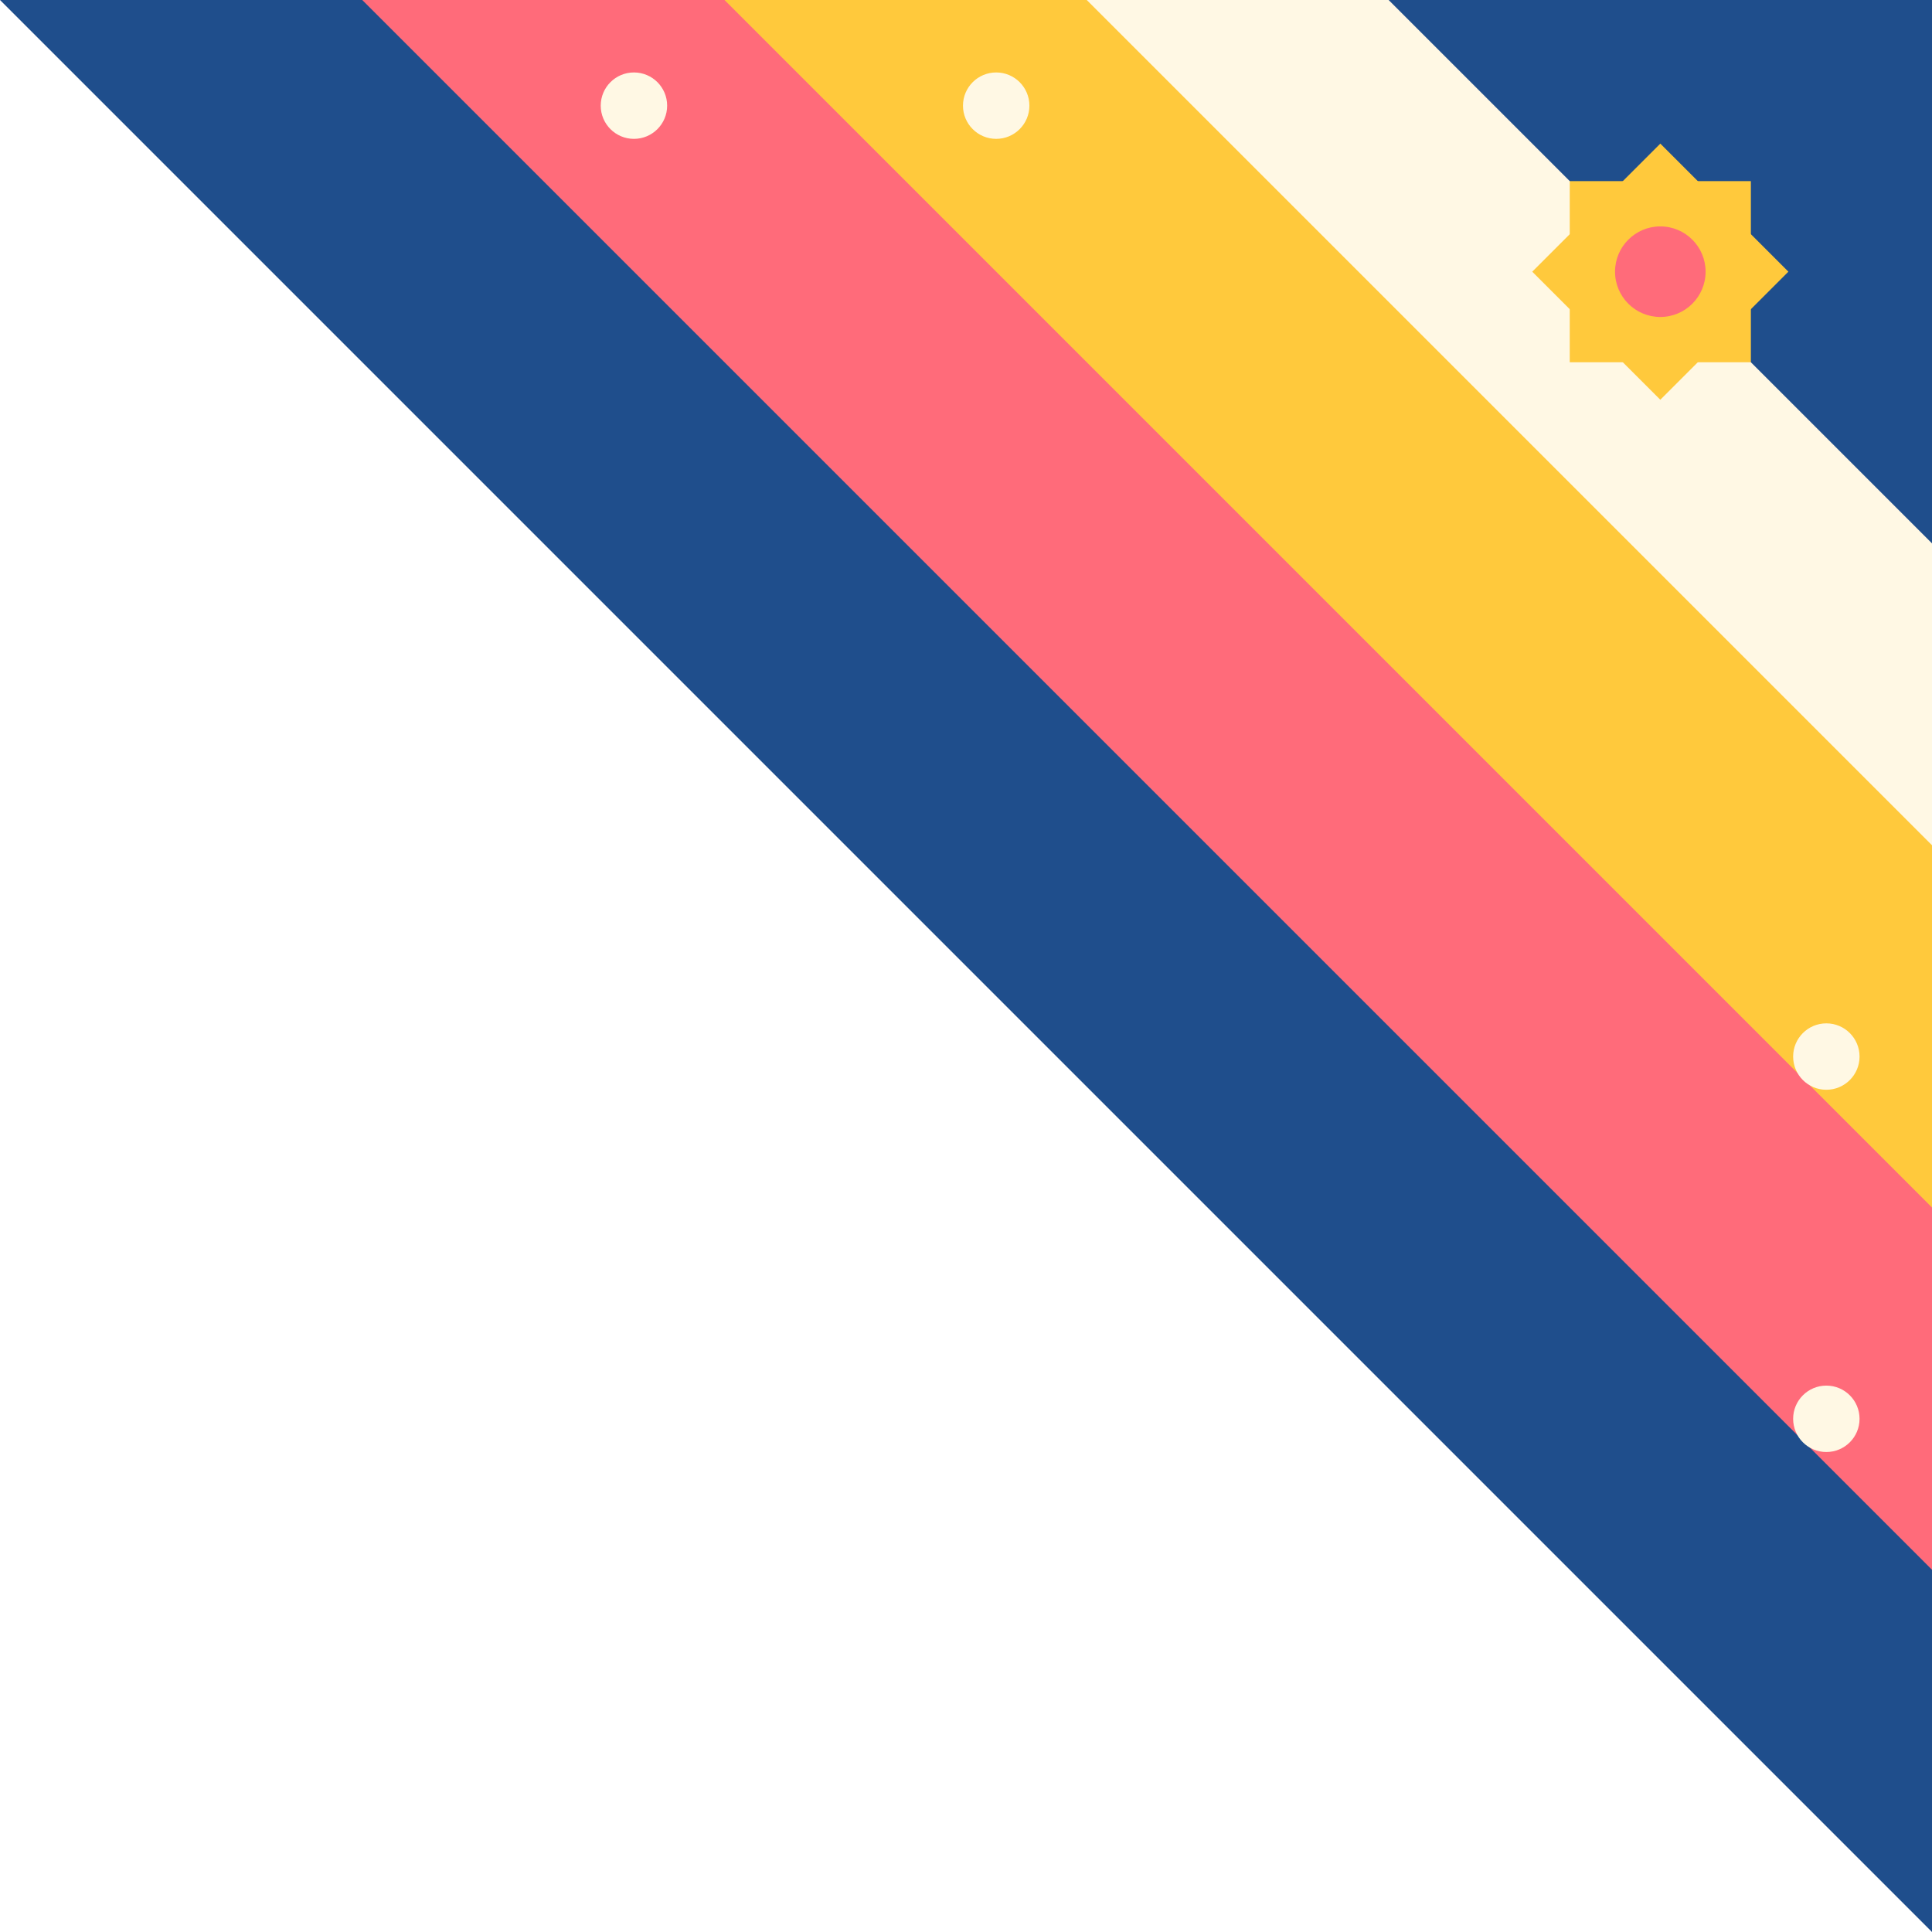
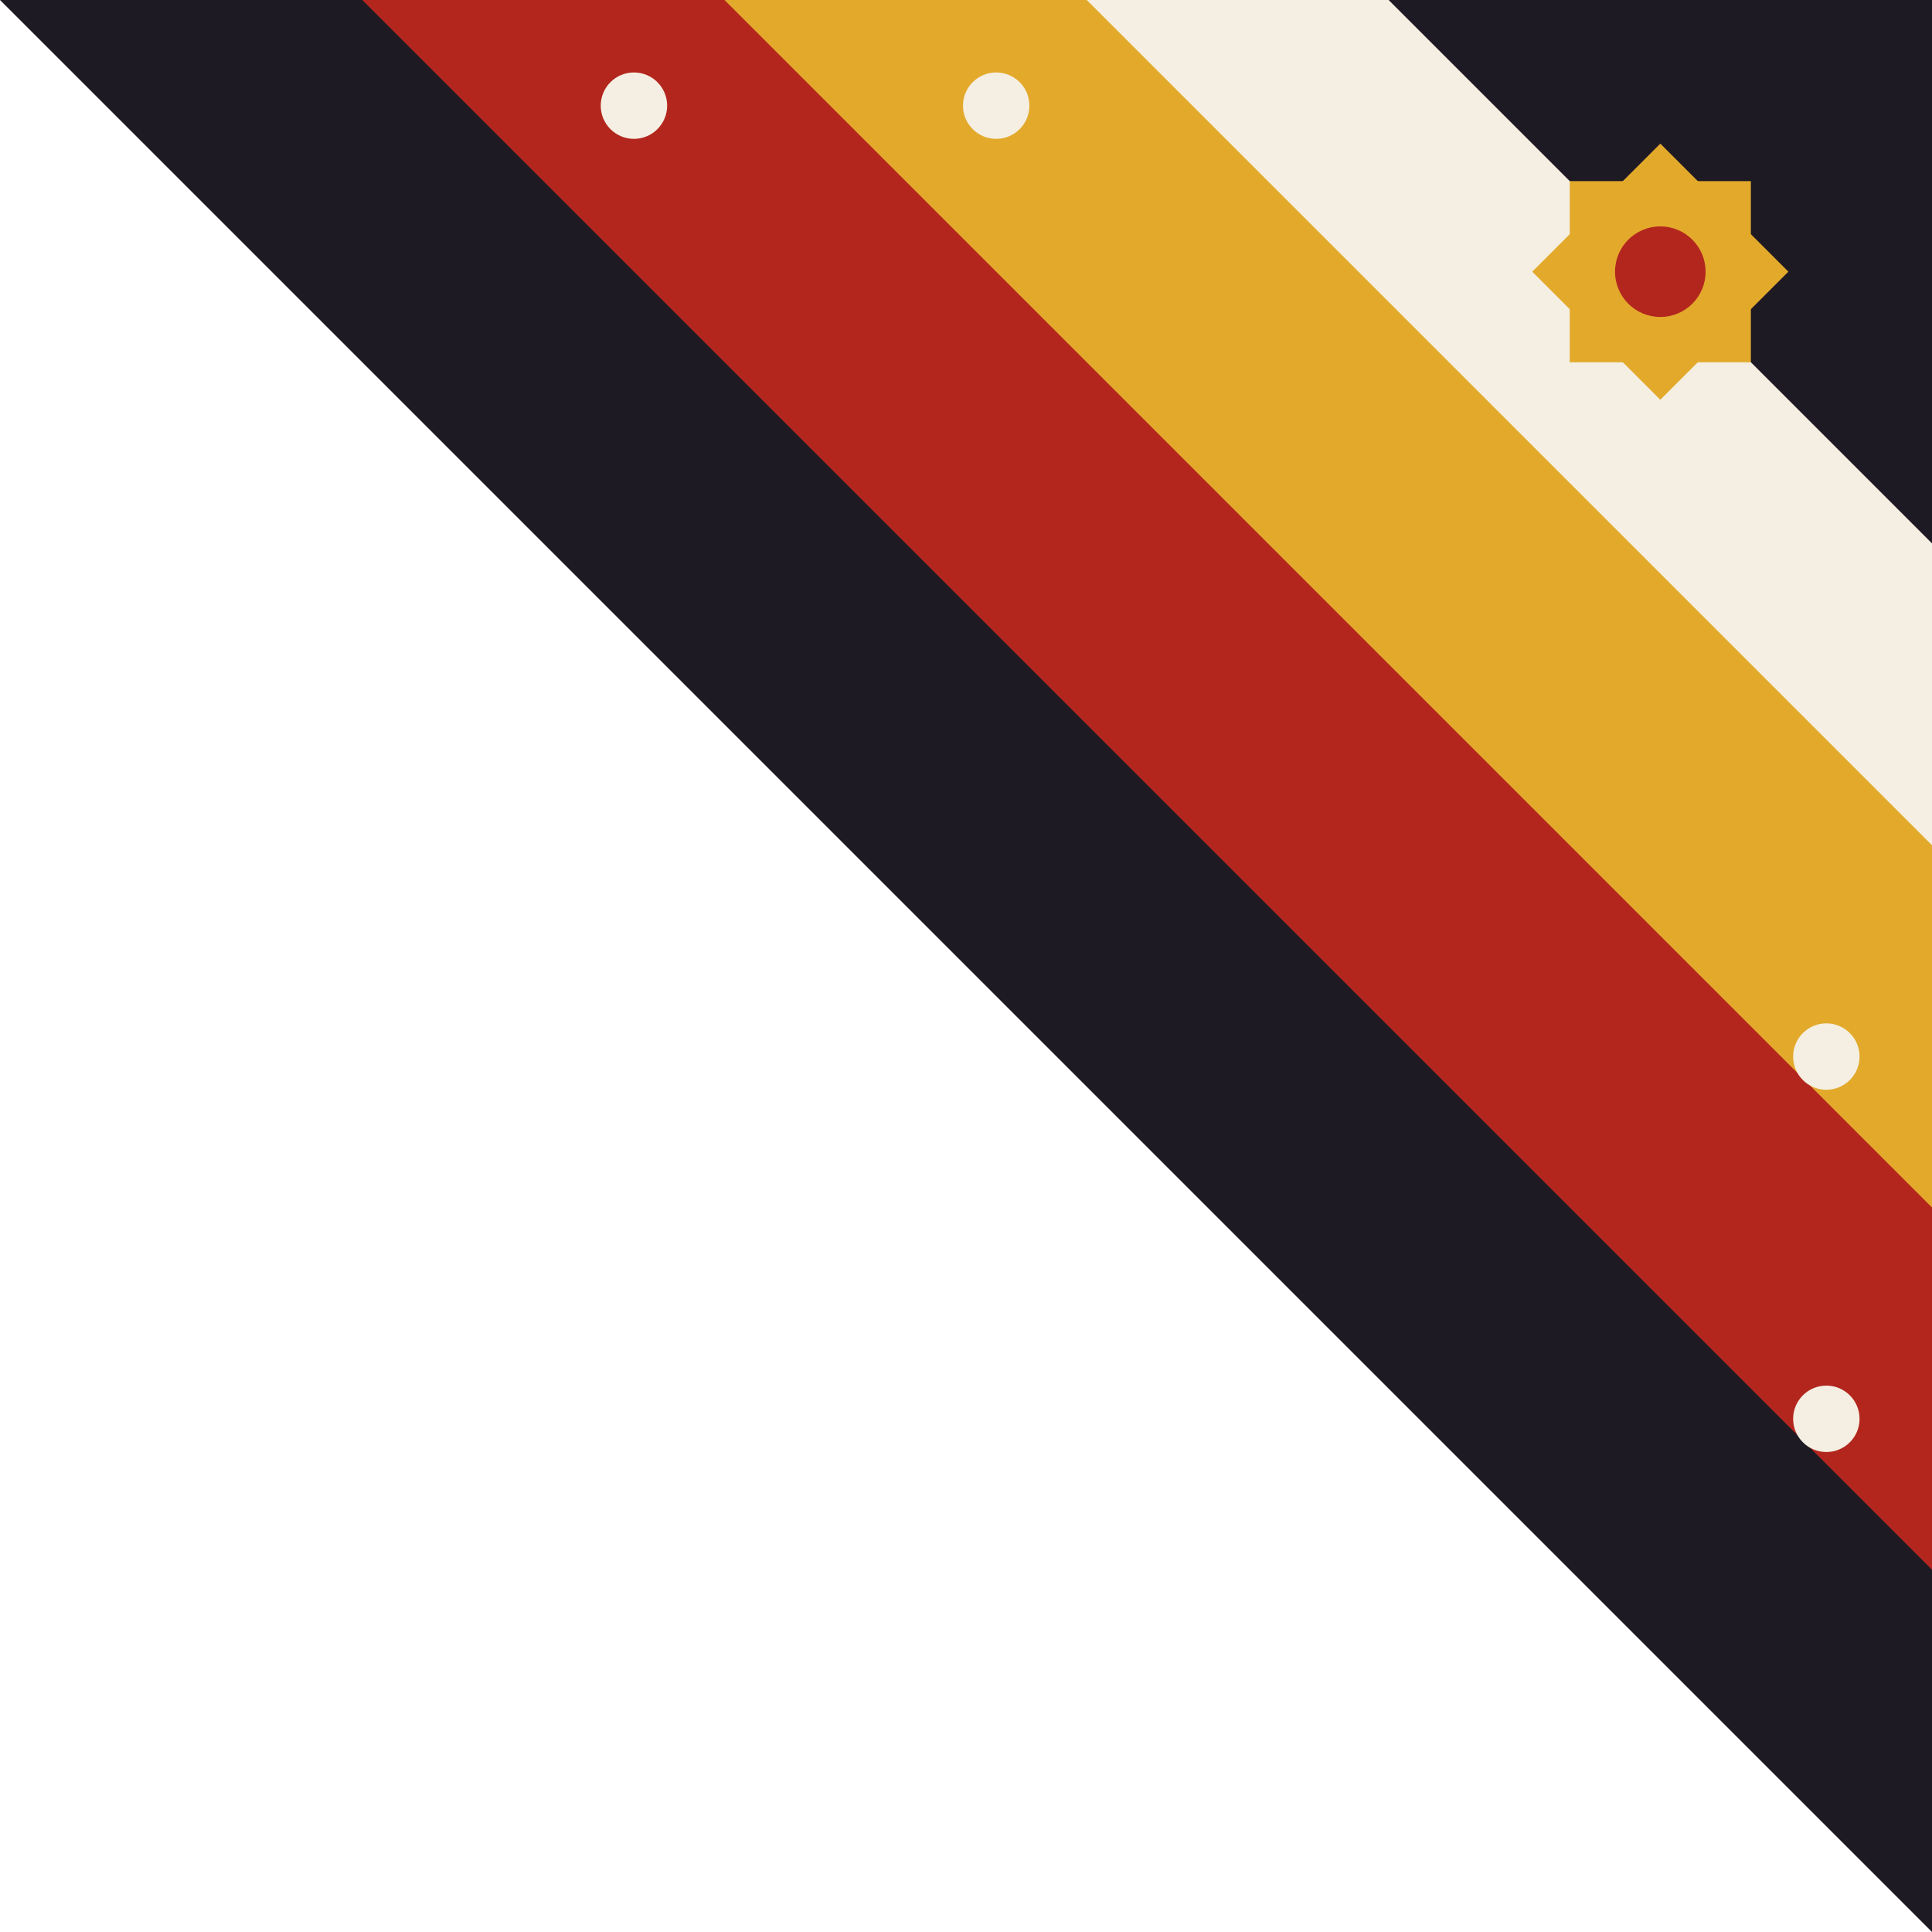
<svg xmlns="http://www.w3.org/2000/svg" viewBox="0 0 64 64">
-   <path d="M0 0H64V64Z" fill="#1f4e8c" />
-   <path d="M12 0H64V52Z" fill="#ff6b7a" />
-   <path d="M24 0H64V40Z" fill="#ffc93c" />
-   <path d="M36 0H64V28Z" fill="#fff8e4" />
-   <path d="M46 0H64V18Z" fill="#1f4e8c" />
+   <path d="M0 0H64V64Z" fill="#1d1a24" />
+   <path d="M12 0H64V52Z" fill="#b3261e" />
+   <path d="M24 0H64V40Z" fill="#e3a92b" />
+   <path d="M36 0H64V28Z" fill="#f4efe2" />
+   <path d="M46 0H64V18Z" fill="#1d1a24" />
  <g transform="translate(55 9)">
-     <rect x="-3" y="-3" width="6" height="6" fill="#ffc93c" />
-     <rect x="-3" y="-3" width="6" height="6" fill="#ffc93c" transform="rotate(45)" />
-     <circle r="1.5" fill="#ff6b7a" />
+     <rect x="-3" y="-3" width="6" height="6" fill="#e3a92b" />
+     <rect x="-3" y="-3" width="6" height="6" fill="#e3a92b" transform="rotate(45)" />
+     <circle r="1.5" fill="#b3261e" />
  </g>
-   <g fill="#fff8e4">
+   <g fill="#f4efe2">
    <circle cx="21" cy="3.500" r="1.100" />
    <circle cx="33" cy="3.500" r="1.100" />
    <circle cx="60.500" cy="35" r="1.100" />
    <circle cx="60.500" cy="47" r="1.100" />
  </g>
</svg>
